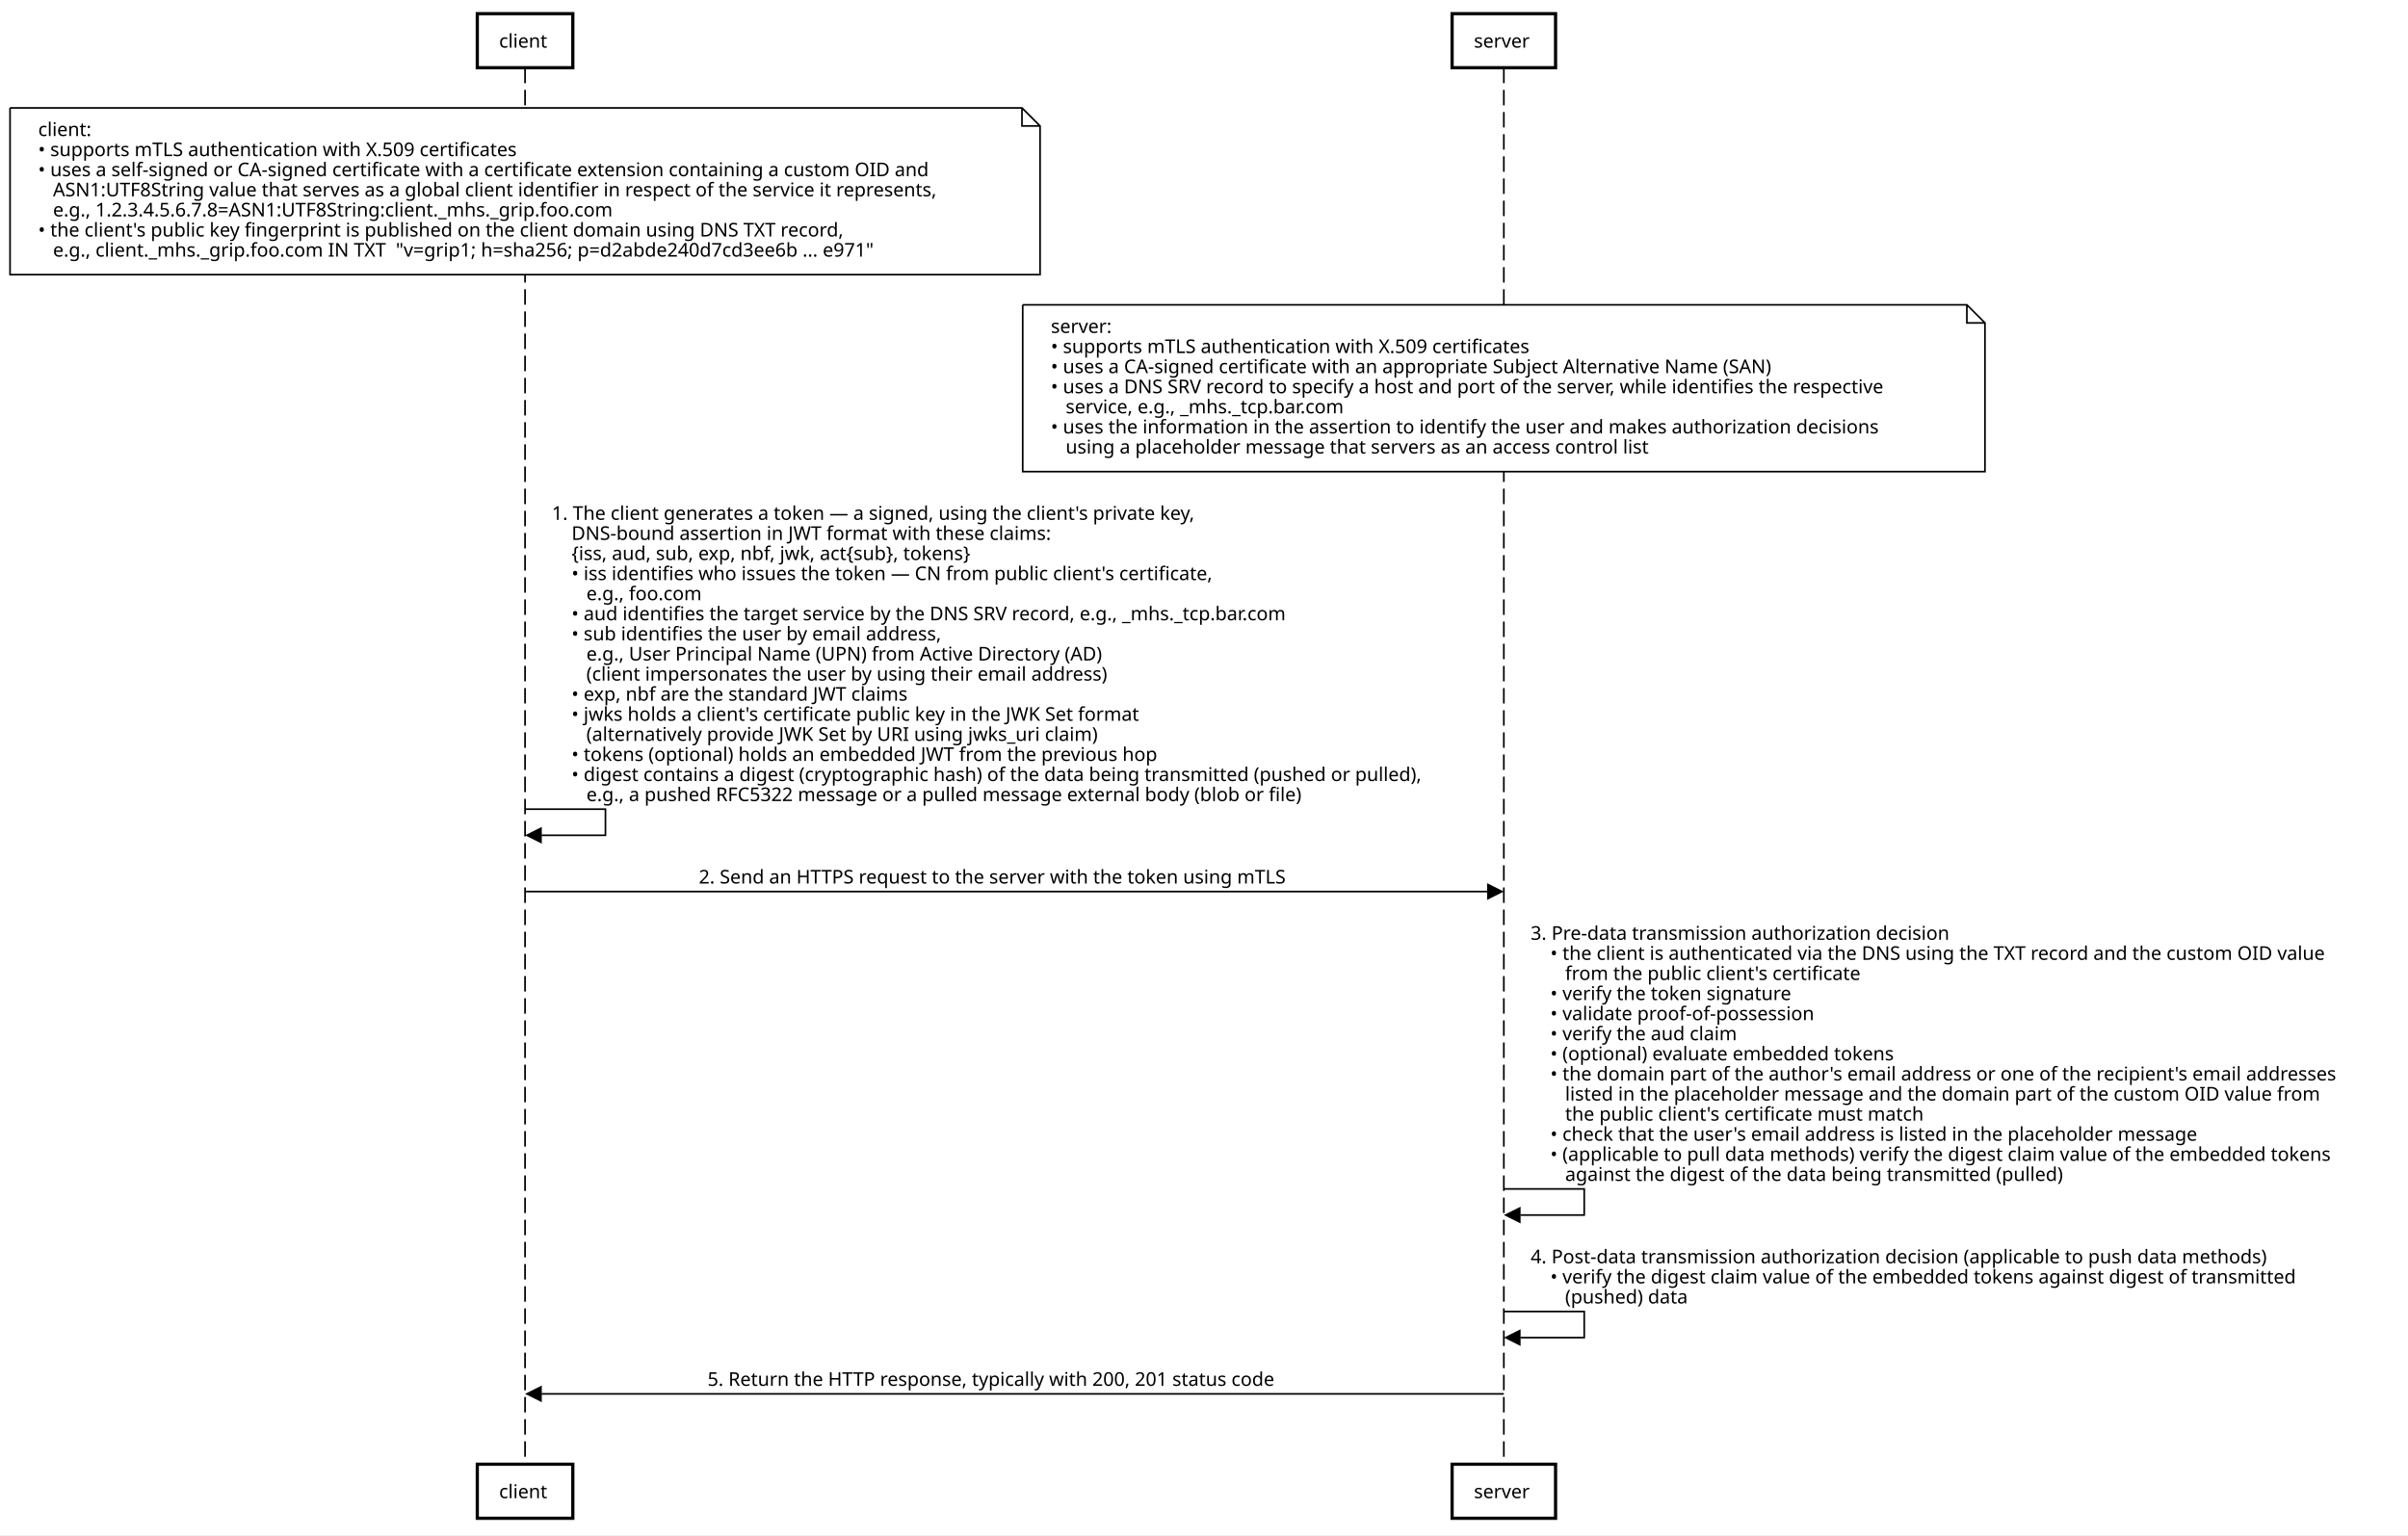
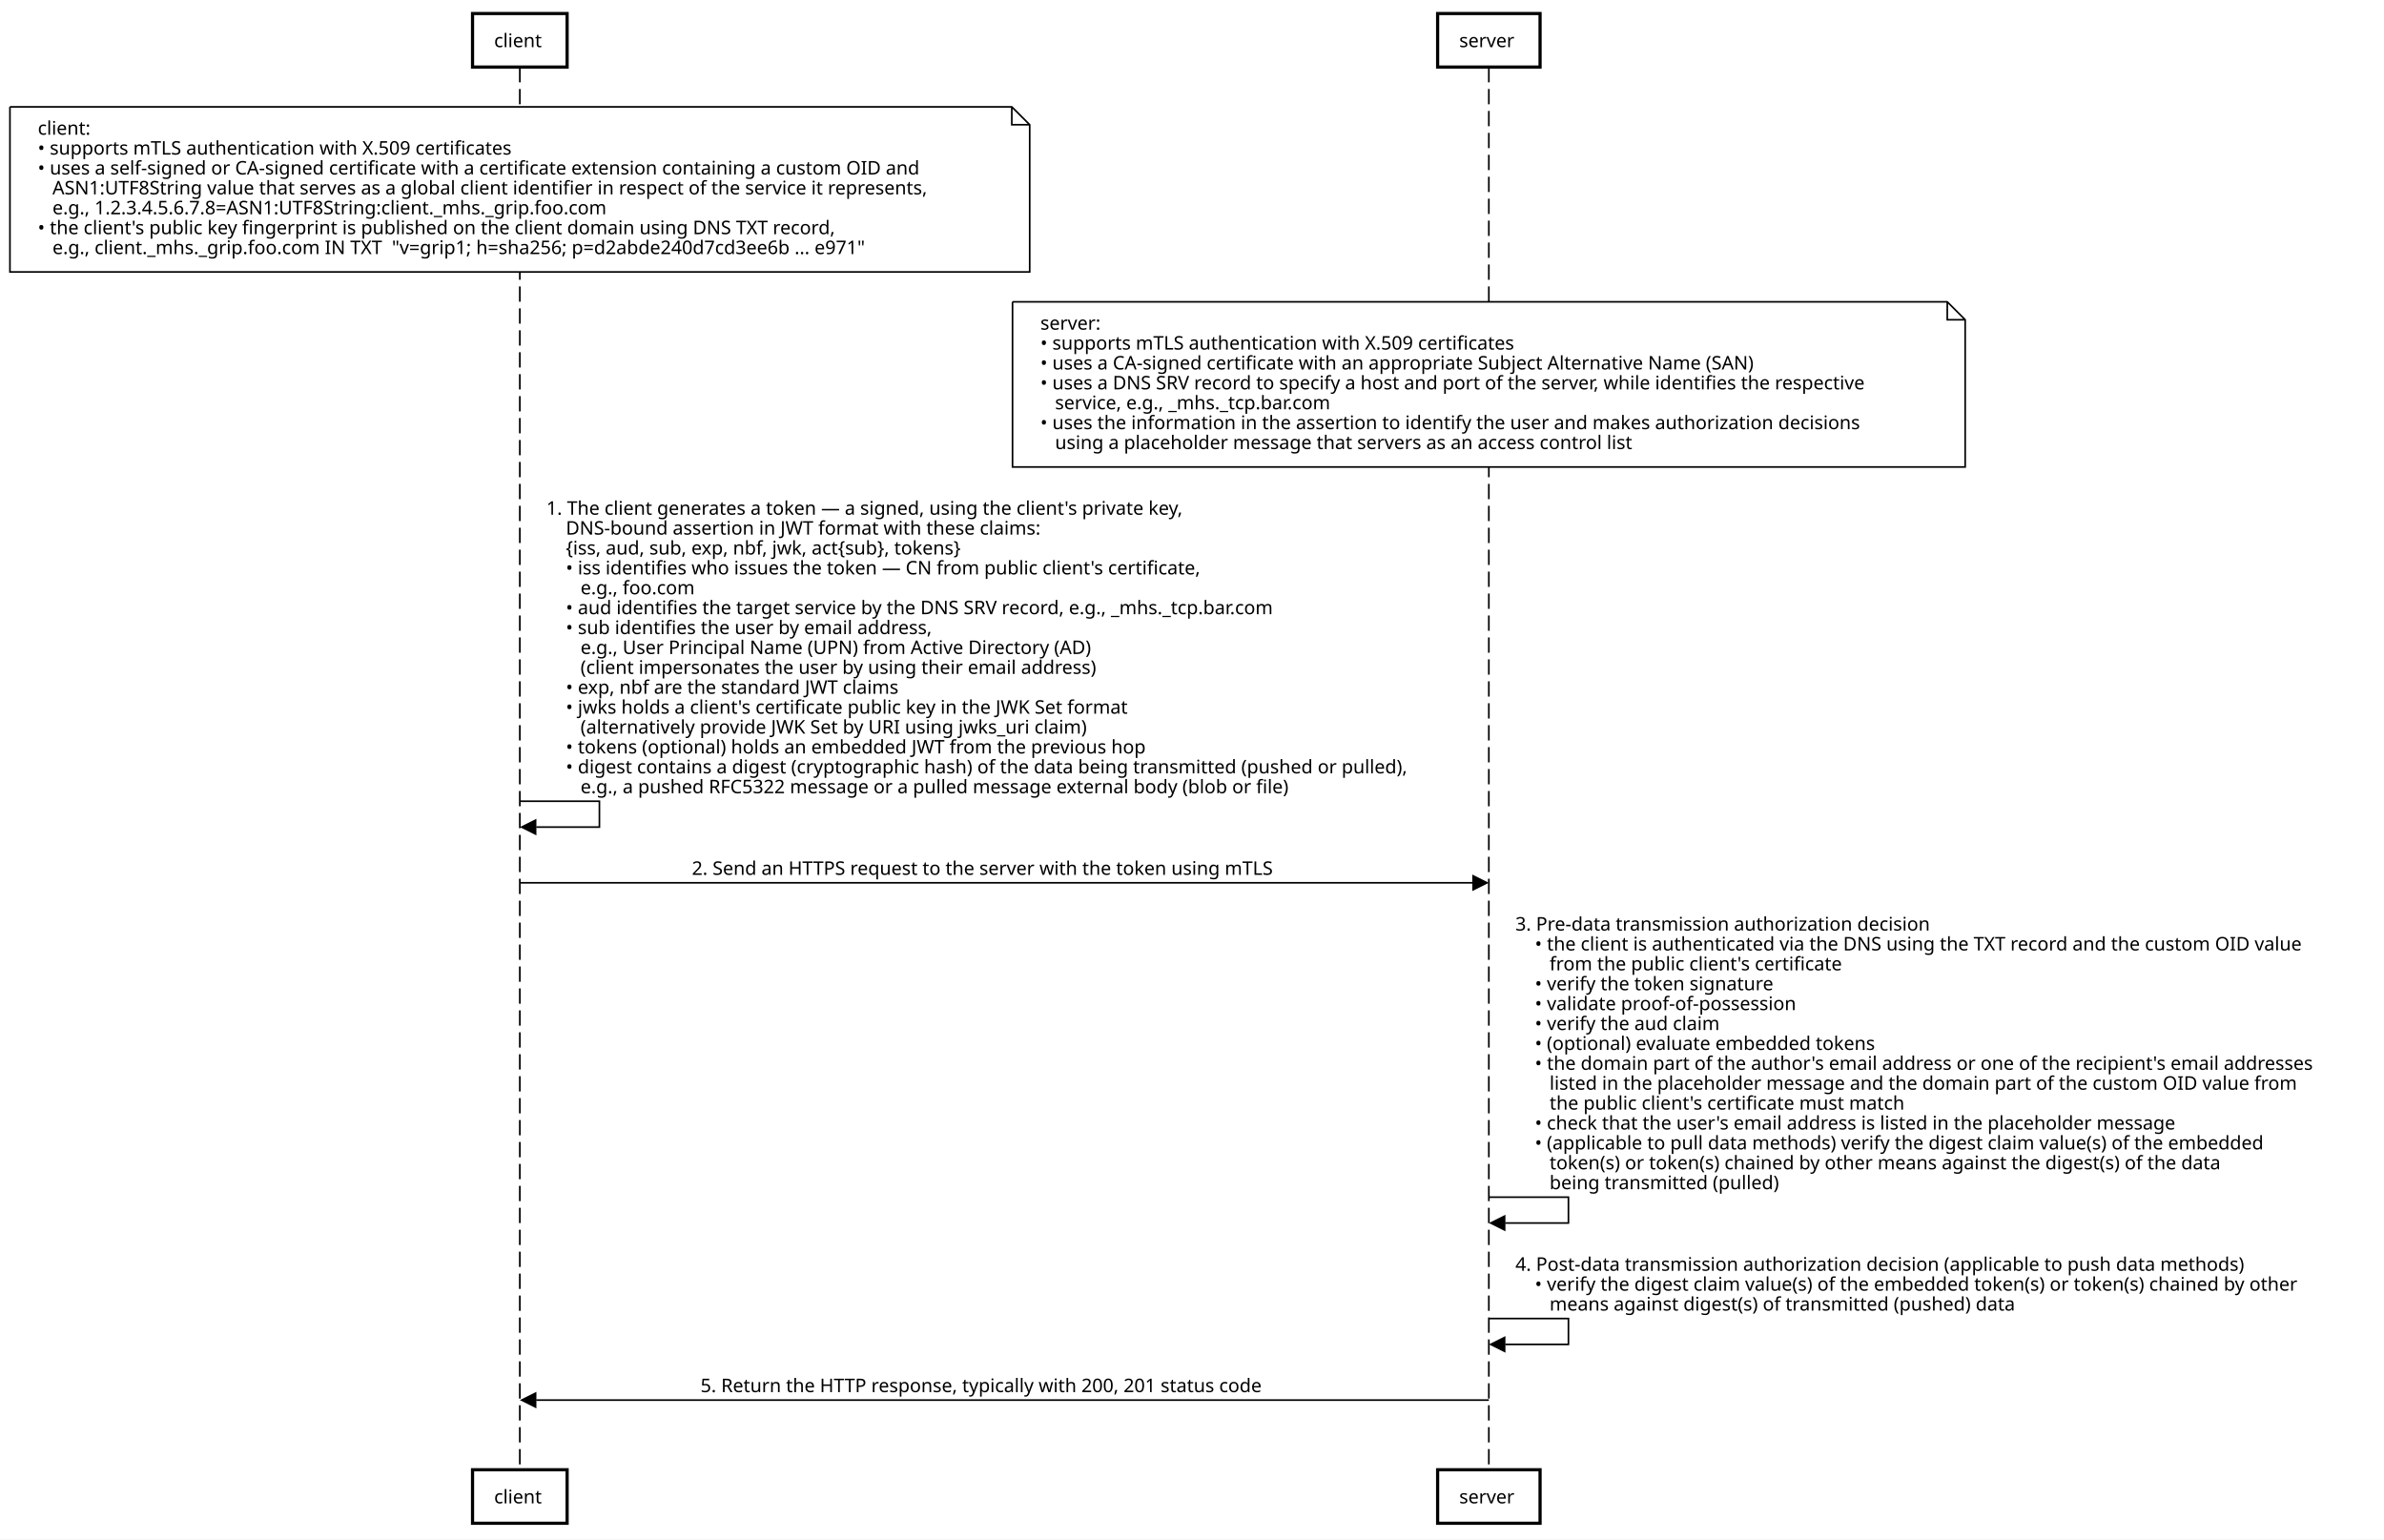
- <svg xmlns="http://www.w3.org/2000/svg" version="1.1" width="1355" height="864">
+ <svg xmlns="http://www.w3.org/2000/svg" version="1.1" width="1355" height="875">
  <defs />
  <g>
    <g />
    <g />
    <g />
    <g />
    <g />
    <g />
    <g />
    <g />
    <g />
    <g />
    <g />
    <g />
    <g />
    <g />
    <g />
    <g />
    <g />
    <g />
    <g />
    <g />
    <g />
    <g />
    <g />
    <g />
    <g />
    <g />
    <g />
    <g />
    <g />
    <g />
    <g />
    <g />
    <g />
    <g />
    <g />
    <g />
    <g />
    <g />
    <g />
    <g />
    <g />
    <g />
    <g />
    <g />
    <g />
    <g />
    <g />
    <g />
    <g />
-     <g>
-       <rect fill="white" stroke="none" x="0" y="0" width="1355" height="864" />
-     </g>
-     <g />
-     <g>
-       <path fill="none" stroke="black" paint-order="fill stroke markers" d=" M 295.454 38.111 L 295.454 824.086" stroke-miterlimit="10" stroke-width="0.942" stroke-dasharray="8.699,3.77" />
-       <path fill="none" stroke="black" paint-order="fill stroke markers" d=" M 846.22 38.111 L 846.22 824.086" stroke-miterlimit="10" stroke-width="0.942" stroke-dasharray="8.699,3.77" />
+     <g />
+     <g>
+       <rect fill="white" stroke="none" x="0" y="0" width="1355" height="875" />
+     </g>
+     <g />
+     <g>
+       <path fill="none" stroke="black" paint-order="fill stroke markers" d=" M 295.454 38.111 L 295.454 835.395" stroke-miterlimit="10" stroke-width="0.942" stroke-dasharray="8.699,3.77" />
+       <path fill="none" stroke="black" paint-order="fill stroke markers" d=" M 846.22 38.111 L 846.22 835.395" stroke-miterlimit="10" stroke-width="0.942" stroke-dasharray="8.699,3.77" />
    </g>
    <g>
      <path fill="none" stroke="none" />
      <g>
        <path fill="white" stroke="black" paint-order="fill stroke markers" d=" M 268.575 7.69 L 322.332 7.69 L 322.332 38.111 L 268.575 38.111 L 268.575 7.69 Z" stroke-miterlimit="10" stroke-width="1.809" stroke-dasharray="" />
      </g>
      <g>
        <text fill="black" stroke="none" font-family="sans-serif" font-size="8pt" font-style="normal" font-weight="normal" text-decoration="normal" x="280.845" y="26.802" text-anchor="start" dominant-baseline="alphabetic" xml:space="preserve">client</text>
      </g>
      <path fill="none" stroke="none" />
      <g>
        <path fill="white" stroke="black" paint-order="fill stroke markers" d=" M 817.108 7.69 L 875.332 7.69 L 875.332 38.111 L 817.108 38.111 L 817.108 7.69 Z" stroke-miterlimit="10" stroke-width="1.809" stroke-dasharray="" />
      </g>
      <g>
        <text fill="black" stroke="none" font-family="sans-serif" font-size="8pt" font-style="normal" font-weight="normal" text-decoration="normal" x="829.379" y="26.802" text-anchor="start" dominant-baseline="alphabetic" xml:space="preserve">server</text>
      </g>
      <path fill="none" stroke="none" />
      <g>
-         <path fill="white" stroke="black" paint-order="fill stroke markers" d=" M 268.575 824.086 L 322.332 824.086 L 322.332 854.507 L 268.575 854.507 L 268.575 824.086 Z" stroke-miterlimit="10" stroke-width="1.809" stroke-dasharray="" />
-       </g>
-       <g>
-         <text fill="black" stroke="none" font-family="sans-serif" font-size="8pt" font-style="normal" font-weight="normal" text-decoration="normal" x="280.845" y="843.198" text-anchor="start" dominant-baseline="alphabetic" xml:space="preserve">client</text>
-       </g>
-       <path fill="none" stroke="none" />
-       <g>
-         <path fill="white" stroke="black" paint-order="fill stroke markers" d=" M 817.108 824.086 L 875.332 824.086 L 875.332 854.507 L 817.108 854.507 L 817.108 824.086 Z" stroke-miterlimit="10" stroke-width="1.809" stroke-dasharray="" />
-       </g>
-       <g>
-         <text fill="black" stroke="none" font-family="sans-serif" font-size="8pt" font-style="normal" font-weight="normal" text-decoration="normal" x="829.379" y="843.198" text-anchor="start" dominant-baseline="alphabetic" xml:space="preserve">server</text>
+         <path fill="white" stroke="black" paint-order="fill stroke markers" d=" M 268.575 835.395 L 322.332 835.395 L 322.332 865.816 L 268.575 865.816 L 268.575 835.395 Z" stroke-miterlimit="10" stroke-width="1.809" stroke-dasharray="" />
+       </g>
+       <g>
+         <text fill="black" stroke="none" font-family="sans-serif" font-size="8pt" font-style="normal" font-weight="normal" text-decoration="normal" x="280.845" y="854.507" text-anchor="start" dominant-baseline="alphabetic" xml:space="preserve">client</text>
+       </g>
+       <path fill="none" stroke="none" />
+       <g>
+         <path fill="white" stroke="black" paint-order="fill stroke markers" d=" M 817.108 835.395 L 875.332 835.395 L 875.332 865.816 L 817.108 865.816 L 817.108 835.395 Z" stroke-miterlimit="10" stroke-width="1.809" stroke-dasharray="" />
+       </g>
+       <g>
+         <text fill="black" stroke="none" font-family="sans-serif" font-size="8pt" font-style="normal" font-weight="normal" text-decoration="normal" x="829.379" y="854.507" text-anchor="start" dominant-baseline="alphabetic" xml:space="preserve">server</text>
      </g>
    </g>
    <g>
      <path fill="white" stroke="black" paint-order="fill stroke markers" d=" M 5.654 60.729 L 575.075 60.729 L 585.253 70.907 L 585.253 154.594 L 5.654 154.594 L 5.654 60.729 M 575.075 60.729 L 575.075 70.907 L 585.253 70.907" stroke-miterlimit="10" stroke-width="0.942" stroke-dasharray="" />
      <g>
        <text fill="black" stroke="none" font-family="sans-serif" font-size="8pt" font-style="normal" font-weight="normal" text-decoration="normal" x="21.487" y="76.562" text-anchor="start" dominant-baseline="alphabetic" xml:space="preserve">client:</text>
        <text fill="black" stroke="none" font-family="sans-serif" font-size="8pt" font-style="normal" font-weight="normal" text-decoration="normal" x="21.487" y="87.871" text-anchor="start" dominant-baseline="alphabetic" xml:space="preserve">• supports mTLS authentication with X.509 certificates</text>
        <text fill="black" stroke="none" font-family="sans-serif" font-size="8pt" font-style="normal" font-weight="normal" text-decoration="normal" x="21.487" y="99.18" text-anchor="start" dominant-baseline="alphabetic" xml:space="preserve">• uses a self-signed or CA-signed certificate with a certificate extension containing a custom OID and</text>
        <text fill="black" stroke="none" font-family="sans-serif" font-size="8pt" font-style="normal" font-weight="normal" text-decoration="normal" x="21.487" y="110.489" text-anchor="start" dominant-baseline="alphabetic" xml:space="preserve">   ASN1:UTF8String value that serves as a global client identifier in respect of the service it represents,</text>
        <text fill="black" stroke="none" font-family="sans-serif" font-size="8pt" font-style="normal" font-weight="normal" text-decoration="normal" x="21.487" y="121.798" text-anchor="start" dominant-baseline="alphabetic" xml:space="preserve">   e.g., 1.2.3.4.5.6.7.8=ASN1:UTF8String:client._mhs._grip.foo.com</text>
        <text fill="black" stroke="none" font-family="sans-serif" font-size="8pt" font-style="normal" font-weight="normal" text-decoration="normal" x="21.487" y="133.107" text-anchor="start" dominant-baseline="alphabetic" xml:space="preserve">• the client's public key fingerprint is published on the client domain using DNS TXT record,</text>
        <text fill="black" stroke="none" font-family="sans-serif" font-size="8pt" font-style="normal" font-weight="normal" text-decoration="normal" x="21.487" y="144.416" text-anchor="start" dominant-baseline="alphabetic" xml:space="preserve">   e.g., client._mhs._grip.foo.com IN TXT  "v=grip1; h=sha256; p=d2abde240d7cd3ee6b ... e971"</text>
      </g>
      <path fill="white" stroke="black" paint-order="fill stroke markers" d=" M 575.488 171.557 L 1106.775 171.557 L 1116.953 181.735 L 1116.953 265.422 L 575.488 265.422 L 575.488 171.557 M 1106.775 171.557 L 1106.775 181.735 L 1116.953 181.735" stroke-miterlimit="10" stroke-width="0.942" stroke-dasharray="" />
      <g>
        <text fill="black" stroke="none" font-family="sans-serif" font-size="8pt" font-style="normal" font-weight="normal" text-decoration="normal" x="591.32" y="187.39" text-anchor="start" dominant-baseline="alphabetic" xml:space="preserve">server:</text>
        <text fill="black" stroke="none" font-family="sans-serif" font-size="8pt" font-style="normal" font-weight="normal" text-decoration="normal" x="591.32" y="198.699" text-anchor="start" dominant-baseline="alphabetic" xml:space="preserve">• supports mTLS authentication with X.509 certificates</text>
        <text fill="black" stroke="none" font-family="sans-serif" font-size="8pt" font-style="normal" font-weight="normal" text-decoration="normal" x="591.32" y="210.008" text-anchor="start" dominant-baseline="alphabetic" xml:space="preserve">• uses a CA-signed certificate with an appropriate Subject Alternative Name (SAN)</text>
        <text fill="black" stroke="none" font-family="sans-serif" font-size="8pt" font-style="normal" font-weight="normal" text-decoration="normal" x="591.32" y="221.317" text-anchor="start" dominant-baseline="alphabetic" xml:space="preserve">• uses a DNS SRV record to specify a host and port of the server, while identifies the respective</text>
        <text fill="black" stroke="none" font-family="sans-serif" font-size="8pt" font-style="normal" font-weight="normal" text-decoration="normal" x="591.32" y="232.626" text-anchor="start" dominant-baseline="alphabetic" xml:space="preserve">   service, e.g., _mhs._tcp.bar.com</text>
        <text fill="black" stroke="none" font-family="sans-serif" font-size="8pt" font-style="normal" font-weight="normal" text-decoration="normal" x="591.32" y="243.935" text-anchor="start" dominant-baseline="alphabetic" xml:space="preserve">• uses the information in the assertion to identify the user and makes authorization decisions</text>
        <text fill="black" stroke="none" font-family="sans-serif" font-size="8pt" font-style="normal" font-weight="normal" text-decoration="normal" x="591.32" y="255.244" text-anchor="start" dominant-baseline="alphabetic" xml:space="preserve">   using a placeholder message that servers as an access control list</text>
      </g>
      <g>
        <g>
          <rect fill="white" stroke="none" x="308.836" y="282.385" width="395.943" height="14.702" />
        </g>
        <g>
          <rect fill="white" stroke="none" x="308.836" y="293.694" width="305.043" height="14.702" />
        </g>
        <g>
          <rect fill="white" stroke="none" x="308.836" y="305.003" width="269.859" height="14.702" />
        </g>
        <g>
          <rect fill="white" stroke="none" x="308.836" y="316.312" width="406.426" height="14.702" />
        </g>
        <g>
          <rect fill="white" stroke="none" x="308.836" y="327.621" width="96.609" height="14.702" />
        </g>
        <g>
          <rect fill="white" stroke="none" x="308.836" y="338.93" width="455.376" height="14.702" />
        </g>
        <g>
          <rect fill="white" stroke="none" x="308.836" y="350.239" width="243.109" height="14.702" />
        </g>
        <g>
          <rect fill="white" stroke="none" x="308.836" y="361.548" width="339.526" height="14.702" />
        </g>
        <g>
          <rect fill="white" stroke="none" x="308.836" y="372.857" width="342.643" height="14.702" />
        </g>
        <g>
          <rect fill="white" stroke="none" x="308.836" y="384.166" width="223.126" height="14.702" />
        </g>
        <g>
          <rect fill="white" stroke="none" x="308.836" y="395.475" width="364.976" height="14.702" />
        </g>
        <g>
          <rect fill="white" stroke="none" x="308.836" y="406.784" width="338.843" height="14.702" />
        </g>
        <g>
          <rect fill="white" stroke="none" x="308.836" y="418.093" width="370.476" height="14.702" />
        </g>
        <g>
          <rect fill="white" stroke="none" x="308.836" y="429.402" width="533.426" height="14.702" />
        </g>
        <g>
          <rect fill="white" stroke="none" x="308.836" y="440.711" width="462.359" height="14.702" />
        </g>
        <text fill="black" stroke="none" font-family="sans-serif" font-size="8pt" font-style="normal" font-weight="normal" text-decoration="normal" x="310.532" y="292.563" text-anchor="start" dominant-baseline="alphabetic" xml:space="preserve">1. The client generates a token — a signed, using the client's private key,</text>
        <text fill="black" stroke="none" font-family="sans-serif" font-size="8pt" font-style="normal" font-weight="normal" text-decoration="normal" x="310.532" y="303.872" text-anchor="start" dominant-baseline="alphabetic" xml:space="preserve">    DNS-bound assertion in JWT format with these claims:</text>
        <text fill="black" stroke="none" font-family="sans-serif" font-size="8pt" font-style="normal" font-weight="normal" text-decoration="normal" x="310.532" y="315.181" text-anchor="start" dominant-baseline="alphabetic" xml:space="preserve">    {iss, aud, sub, exp, nbf, jwk, act{sub}, tokens}</text>
        <text fill="black" stroke="none" font-family="sans-serif" font-size="8pt" font-style="normal" font-weight="normal" text-decoration="normal" x="310.532" y="326.49" text-anchor="start" dominant-baseline="alphabetic" xml:space="preserve">    • iss identifies who issues the token — CN from public client's certificate,</text>
        <text fill="black" stroke="none" font-family="sans-serif" font-size="8pt" font-style="normal" font-weight="normal" text-decoration="normal" x="310.532" y="337.799" text-anchor="start" dominant-baseline="alphabetic" xml:space="preserve">       e.g., foo.com</text>
        <text fill="black" stroke="none" font-family="sans-serif" font-size="8pt" font-style="normal" font-weight="normal" text-decoration="normal" x="310.532" y="349.108" text-anchor="start" dominant-baseline="alphabetic" xml:space="preserve">    • aud identifies the target service by the DNS SRV record, e.g., _mhs._tcp.bar.com</text>
        <text fill="black" stroke="none" font-family="sans-serif" font-size="8pt" font-style="normal" font-weight="normal" text-decoration="normal" x="310.532" y="360.417" text-anchor="start" dominant-baseline="alphabetic" xml:space="preserve">    • sub identifies the user by email address,</text>
        <text fill="black" stroke="none" font-family="sans-serif" font-size="8pt" font-style="normal" font-weight="normal" text-decoration="normal" x="310.532" y="371.726" text-anchor="start" dominant-baseline="alphabetic" xml:space="preserve">       e.g., User Principal Name (UPN) from Active Directory (AD)</text>
        <text fill="black" stroke="none" font-family="sans-serif" font-size="8pt" font-style="normal" font-weight="normal" text-decoration="normal" x="310.532" y="383.035" text-anchor="start" dominant-baseline="alphabetic" xml:space="preserve">       (client impersonates the user by using their email address)</text>
        <text fill="black" stroke="none" font-family="sans-serif" font-size="8pt" font-style="normal" font-weight="normal" text-decoration="normal" x="310.532" y="394.344" text-anchor="start" dominant-baseline="alphabetic" xml:space="preserve">    • exp, nbf are the standard JWT claims</text>
        <text fill="black" stroke="none" font-family="sans-serif" font-size="8pt" font-style="normal" font-weight="normal" text-decoration="normal" x="310.532" y="405.653" text-anchor="start" dominant-baseline="alphabetic" xml:space="preserve">    • jwks holds a client's certificate public key in the JWK Set format</text>
        <text fill="black" stroke="none" font-family="sans-serif" font-size="8pt" font-style="normal" font-weight="normal" text-decoration="normal" x="310.532" y="416.962" text-anchor="start" dominant-baseline="alphabetic" xml:space="preserve">       (alternatively provide JWK Set by URI using jwks_uri claim)</text>
        <text fill="black" stroke="none" font-family="sans-serif" font-size="8pt" font-style="normal" font-weight="normal" text-decoration="normal" x="310.532" y="428.271" text-anchor="start" dominant-baseline="alphabetic" xml:space="preserve">    • tokens (optional) holds an embedded JWT from the previous hop</text>
        <text fill="black" stroke="none" font-family="sans-serif" font-size="8pt" font-style="normal" font-weight="normal" text-decoration="normal" x="310.532" y="439.58" text-anchor="start" dominant-baseline="alphabetic" xml:space="preserve">    • digest contains a digest (cryptographic hash) of the data being transmitted (pushed or pulled),</text>
        <text fill="black" stroke="none" font-family="sans-serif" font-size="8pt" font-style="normal" font-weight="normal" text-decoration="normal" x="310.532" y="450.889" text-anchor="start" dominant-baseline="alphabetic" xml:space="preserve">       e.g., a pushed RFC5322 message or a pulled message external body (blob or file)</text>
      </g>
      <g>
        <path fill="none" stroke="black" paint-order="fill stroke markers" d=" M 295.454 455.413 L 340.69 455.413 L 340.69 470.115 L 304.765 470.115" stroke-miterlimit="10" stroke-width="0.942" stroke-dasharray="" />
        <g transform="translate(295.4537,470.1146) translate(-295.4537,-470.1146)">
          <path fill="black" stroke="none" paint-order="stroke fill markers" d=" M 304.878 465.403 L 295.454 470.115 L 304.878 474.827 Z" />
        </g>
      </g>
      <g>
        <g>
          <rect fill="white" stroke="none" x="391.549" y="487.078" width="358.576" height="14.702" />
        </g>
        <text fill="black" stroke="none" font-family="sans-serif" font-size="8pt" font-style="normal" font-weight="normal" text-decoration="normal" x="393.245" y="497.256" text-anchor="start" dominant-baseline="alphabetic" xml:space="preserve">2. Send an HTTPS request to the server with the token using mTLS</text>
      </g>
      <g>
        <path fill="none" stroke="black" paint-order="fill stroke markers" d=" M 295.454 501.78 L 836.909 501.78" stroke-miterlimit="10" stroke-width="0.942" stroke-dasharray="" />
        <g transform="translate(846.2202,501.7797) translate(-846.2202,-501.7797)">
          <path fill="black" stroke="none" paint-order="stroke fill markers" d=" M 836.796 497.068 L 846.22 501.78 L 836.796 506.492 Z" />
        </g>
      </g>
      <g>
        <g>
          <rect fill="white" stroke="none" x="859.603" y="518.743" width="254.126" height="14.702" />
        </g>
        <g>
          <rect fill="white" stroke="none" x="859.603" y="530.052" width="488.876" height="14.702" />
        </g>
        <g>
          <rect fill="white" stroke="none" x="859.603" y="541.361" width="206.209" height="14.702" />
        </g>
        <g>
          <rect fill="white" stroke="none" x="859.603" y="552.67" width="164.126" height="14.702" />
        </g>
        <g>
          <rect fill="white" stroke="none" x="859.603" y="563.979" width="175.543" height="14.702" />
        </g>
        <g>
          <rect fill="white" stroke="none" x="859.603" y="575.288" width="132.893" height="14.702" />
        </g>
        <g>
          <rect fill="white" stroke="none" x="859.603" y="586.597" width="226.793" height="14.702" />
        </g>
        <g>
          <rect fill="white" stroke="none" x="859.603" y="597.906" width="492.293" height="14.702" />
        </g>
        <g>
          <rect fill="white" stroke="none" x="859.603" y="609.215" width="480.476" height="14.702" />
        </g>
        <g>
          <rect fill="white" stroke="none" x="859.603" y="620.524" width="245.309" height="14.702" />
        </g>
        <g>
          <rect fill="white" stroke="none" x="859.603" y="631.833" width="411.793" height="14.702" />
        </g>
        <g>
-           <rect fill="white" stroke="none" x="859.603" y="643.142" width="492.076" height="14.702" />
-         </g>
-         <g>
-           <rect fill="white" stroke="none" x="859.603" y="654.451" width="328.259" height="14.702" />
+           <rect fill="white" stroke="none" x="859.603" y="643.142" width="467.226" height="14.702" />
+         </g>
+         <g>
+           <rect fill="white" stroke="none" x="859.603" y="654.451" width="439.959" height="14.702" />
+         </g>
+         <g>
+           <rect fill="white" stroke="none" x="859.603" y="665.76" width="166.893" height="14.702" />
        </g>
        <text fill="black" stroke="none" font-family="sans-serif" font-size="8pt" font-style="normal" font-weight="normal" text-decoration="normal" x="861.299" y="528.921" text-anchor="start" dominant-baseline="alphabetic" xml:space="preserve">3. Pre-data transmission authorization decision</text>
        <text fill="black" stroke="none" font-family="sans-serif" font-size="8pt" font-style="normal" font-weight="normal" text-decoration="normal" x="861.299" y="540.23" text-anchor="start" dominant-baseline="alphabetic" xml:space="preserve">    • the client is authenticated via the DNS using the TXT record and the custom OID value</text>
        <text fill="black" stroke="none" font-family="sans-serif" font-size="8pt" font-style="normal" font-weight="normal" text-decoration="normal" x="861.299" y="551.539" text-anchor="start" dominant-baseline="alphabetic" xml:space="preserve">       from the public client's certificate</text>
        <text fill="black" stroke="none" font-family="sans-serif" font-size="8pt" font-style="normal" font-weight="normal" text-decoration="normal" x="861.299" y="562.848" text-anchor="start" dominant-baseline="alphabetic" xml:space="preserve">    • verify the token signature</text>
        <text fill="black" stroke="none" font-family="sans-serif" font-size="8pt" font-style="normal" font-weight="normal" text-decoration="normal" x="861.299" y="574.157" text-anchor="start" dominant-baseline="alphabetic" xml:space="preserve">    • validate proof-of-possession</text>
        <text fill="black" stroke="none" font-family="sans-serif" font-size="8pt" font-style="normal" font-weight="normal" text-decoration="normal" x="861.299" y="585.466" text-anchor="start" dominant-baseline="alphabetic" xml:space="preserve">    • verify the aud claim</text>
        <text fill="black" stroke="none" font-family="sans-serif" font-size="8pt" font-style="normal" font-weight="normal" text-decoration="normal" x="861.299" y="596.775" text-anchor="start" dominant-baseline="alphabetic" xml:space="preserve">    • (optional) evaluate embedded tokens</text>
        <text fill="black" stroke="none" font-family="sans-serif" font-size="8pt" font-style="normal" font-weight="normal" text-decoration="normal" x="861.299" y="608.084" text-anchor="start" dominant-baseline="alphabetic" xml:space="preserve">    • the domain part of the author's email address or one of the recipient's email addresses</text>
        <text fill="black" stroke="none" font-family="sans-serif" font-size="8pt" font-style="normal" font-weight="normal" text-decoration="normal" x="861.299" y="619.393" text-anchor="start" dominant-baseline="alphabetic" xml:space="preserve">       listed in the placeholder message and the domain part of the custom OID value from</text>
        <text fill="black" stroke="none" font-family="sans-serif" font-size="8pt" font-style="normal" font-weight="normal" text-decoration="normal" x="861.299" y="630.702" text-anchor="start" dominant-baseline="alphabetic" xml:space="preserve">       the public client's certificate must match</text>
        <text fill="black" stroke="none" font-family="sans-serif" font-size="8pt" font-style="normal" font-weight="normal" text-decoration="normal" x="861.299" y="642.011" text-anchor="start" dominant-baseline="alphabetic" xml:space="preserve">    • check that the user's email address is listed in the placeholder message</text>
-         <text fill="black" stroke="none" font-family="sans-serif" font-size="8pt" font-style="normal" font-weight="normal" text-decoration="normal" x="861.299" y="653.32" text-anchor="start" dominant-baseline="alphabetic" xml:space="preserve">    • (applicable to pull data methods) verify the digest claim value of the embedded tokens</text>
-         <text fill="black" stroke="none" font-family="sans-serif" font-size="8pt" font-style="normal" font-weight="normal" text-decoration="normal" x="861.299" y="664.629" text-anchor="start" dominant-baseline="alphabetic" xml:space="preserve">       against the digest of the data being transmitted (pulled)</text>
-       </g>
-       <g>
-         <path fill="none" stroke="black" paint-order="fill stroke markers" d=" M 846.22 669.153 L 891.456 669.153 L 891.456 683.854 L 855.531 683.854" stroke-miterlimit="10" stroke-width="0.942" stroke-dasharray="" />
-         <g transform="translate(846.2202,683.8544) translate(-846.2202,-683.8544)">
-           <path fill="black" stroke="none" paint-order="stroke fill markers" d=" M 855.644 679.142 L 846.22 683.854 L 855.644 688.567 Z" />
-         </g>
-       </g>
-       <g>
-         <g>
-           <rect fill="white" stroke="none" x="859.603" y="700.818" width="446.309" height="14.702" />
-         </g>
-         <g>
-           <rect fill="white" stroke="none" x="859.603" y="712.127" width="469.659" height="14.702" />
-         </g>
-         <g>
-           <rect fill="white" stroke="none" x="859.603" y="723.436" width="101.809" height="14.702" />
-         </g>
-         <text fill="black" stroke="none" font-family="sans-serif" font-size="8pt" font-style="normal" font-weight="normal" text-decoration="normal" x="861.299" y="710.996" text-anchor="start" dominant-baseline="alphabetic" xml:space="preserve">4. Post-data transmission authorization decision (applicable to push data methods)</text>
-         <text fill="black" stroke="none" font-family="sans-serif" font-size="8pt" font-style="normal" font-weight="normal" text-decoration="normal" x="861.299" y="722.305" text-anchor="start" dominant-baseline="alphabetic" xml:space="preserve">    • verify the digest claim value of the embedded tokens against digest of transmitted</text>
-         <text fill="black" stroke="none" font-family="sans-serif" font-size="8pt" font-style="normal" font-weight="normal" text-decoration="normal" x="861.299" y="733.614" text-anchor="start" dominant-baseline="alphabetic" xml:space="preserve">       (pushed) data</text>
-       </g>
-       <g>
-         <path fill="none" stroke="black" paint-order="fill stroke markers" d=" M 846.22 738.138 L 891.456 738.138 L 891.456 752.839 L 855.531 752.839" stroke-miterlimit="10" stroke-width="0.942" stroke-dasharray="" />
-         <g transform="translate(846.2202,752.8393) translate(-846.2202,-752.8393)">
-           <path fill="black" stroke="none" paint-order="stroke fill markers" d=" M 855.644 748.127 L 846.22 752.839 L 855.644 757.551 Z" />
-         </g>
-       </g>
-       <g>
-         <g>
-           <rect fill="white" stroke="none" x="396.449" y="769.803" width="348.776" height="14.702" />
-         </g>
-         <text fill="black" stroke="none" font-family="sans-serif" font-size="8pt" font-style="normal" font-weight="normal" text-decoration="normal" x="398.145" y="779.981" text-anchor="start" dominant-baseline="alphabetic" xml:space="preserve">5. Return the HTTP response, typically with 200, 201 status code</text>
-       </g>
-       <g>
-         <path fill="none" stroke="black" paint-order="fill stroke markers" d=" M 846.22 784.504 L 304.765 784.504" stroke-miterlimit="10" stroke-width="0.942" stroke-dasharray="" />
-         <g transform="translate(295.4537,784.5044) translate(-295.4537,-784.5044)">
-           <path fill="black" stroke="none" paint-order="stroke fill markers" d=" M 304.878 779.792 L 295.454 784.504 L 304.878 789.216 Z" />
+         <text fill="black" stroke="none" font-family="sans-serif" font-size="8pt" font-style="normal" font-weight="normal" text-decoration="normal" x="861.299" y="653.32" text-anchor="start" dominant-baseline="alphabetic" xml:space="preserve">    • (applicable to pull data methods) verify the digest claim value(s) of the embedded</text>
+         <text fill="black" stroke="none" font-family="sans-serif" font-size="8pt" font-style="normal" font-weight="normal" text-decoration="normal" x="861.299" y="664.629" text-anchor="start" dominant-baseline="alphabetic" xml:space="preserve">       token(s) or token(s) chained by other means against the digest(s) of the data</text>
+         <text fill="black" stroke="none" font-family="sans-serif" font-size="8pt" font-style="normal" font-weight="normal" text-decoration="normal" x="861.299" y="675.938" text-anchor="start" dominant-baseline="alphabetic" xml:space="preserve">       being transmitted (pulled)</text>
+       </g>
+       <g>
+         <path fill="none" stroke="black" paint-order="fill stroke markers" d=" M 846.22 680.462 L 891.456 680.462 L 891.456 695.163 L 855.531 695.163" stroke-miterlimit="10" stroke-width="0.942" stroke-dasharray="" />
+         <g transform="translate(846.2202,695.1634) translate(-846.2202,-695.1634)">
+           <path fill="black" stroke="none" paint-order="stroke fill markers" d=" M 855.644 690.451 L 846.22 695.163 L 855.644 699.876 Z" />
+         </g>
+       </g>
+       <g>
+         <g>
+           <rect fill="white" stroke="none" x="859.603" y="712.127" width="446.309" height="14.702" />
+         </g>
+         <g>
+           <rect fill="white" stroke="none" x="859.603" y="723.436" width="488.726" height="14.702" />
+         </g>
+         <g>
+           <rect fill="white" stroke="none" x="859.603" y="734.745" width="312.793" height="14.702" />
+         </g>
+         <text fill="black" stroke="none" font-family="sans-serif" font-size="8pt" font-style="normal" font-weight="normal" text-decoration="normal" x="861.299" y="722.305" text-anchor="start" dominant-baseline="alphabetic" xml:space="preserve">4. Post-data transmission authorization decision (applicable to push data methods)</text>
+         <text fill="black" stroke="none" font-family="sans-serif" font-size="8pt" font-style="normal" font-weight="normal" text-decoration="normal" x="861.299" y="733.614" text-anchor="start" dominant-baseline="alphabetic" xml:space="preserve">    • verify the digest claim value(s) of the embedded token(s) or token(s) chained by other</text>
+         <text fill="black" stroke="none" font-family="sans-serif" font-size="8pt" font-style="normal" font-weight="normal" text-decoration="normal" x="861.299" y="744.923" text-anchor="start" dominant-baseline="alphabetic" xml:space="preserve">       means against digest(s) of transmitted (pushed) data</text>
+       </g>
+       <g>
+         <path fill="none" stroke="black" paint-order="fill stroke markers" d=" M 846.22 749.447 L 891.456 749.447 L 891.456 764.148 L 855.531 764.148" stroke-miterlimit="10" stroke-width="0.942" stroke-dasharray="" />
+         <g transform="translate(846.2202,764.1482) translate(-846.2202,-764.1482)">
+           <path fill="black" stroke="none" paint-order="stroke fill markers" d=" M 855.644 759.436 L 846.22 764.148 L 855.644 768.86 Z" />
+         </g>
+       </g>
+       <g>
+         <g>
+           <rect fill="white" stroke="none" x="396.449" y="781.112" width="348.776" height="14.702" />
+         </g>
+         <text fill="black" stroke="none" font-family="sans-serif" font-size="8pt" font-style="normal" font-weight="normal" text-decoration="normal" x="398.145" y="791.29" text-anchor="start" dominant-baseline="alphabetic" xml:space="preserve">5. Return the HTTP response, typically with 200, 201 status code</text>
+       </g>
+       <g>
+         <path fill="none" stroke="black" paint-order="fill stroke markers" d=" M 846.22 795.813 L 304.765 795.813" stroke-miterlimit="10" stroke-width="0.942" stroke-dasharray="" />
+         <g transform="translate(295.4537,795.8134) translate(-295.4537,-795.8134)">
+           <path fill="black" stroke="none" paint-order="stroke fill markers" d=" M 304.878 791.101 L 295.454 795.813 L 304.878 800.525 Z" />
        </g>
      </g>
    </g>
  </g>
</svg>
